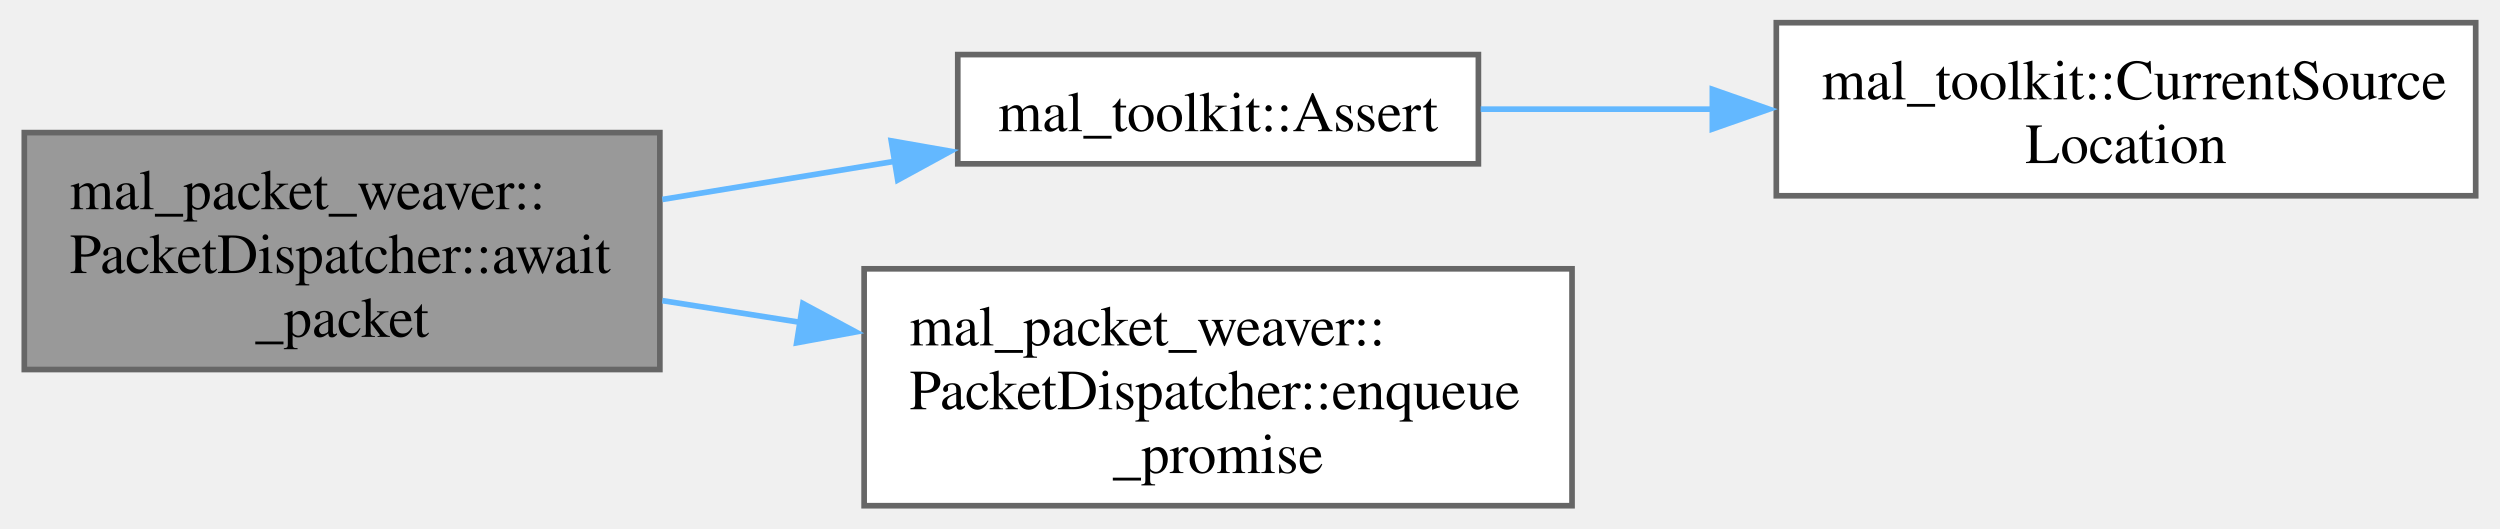
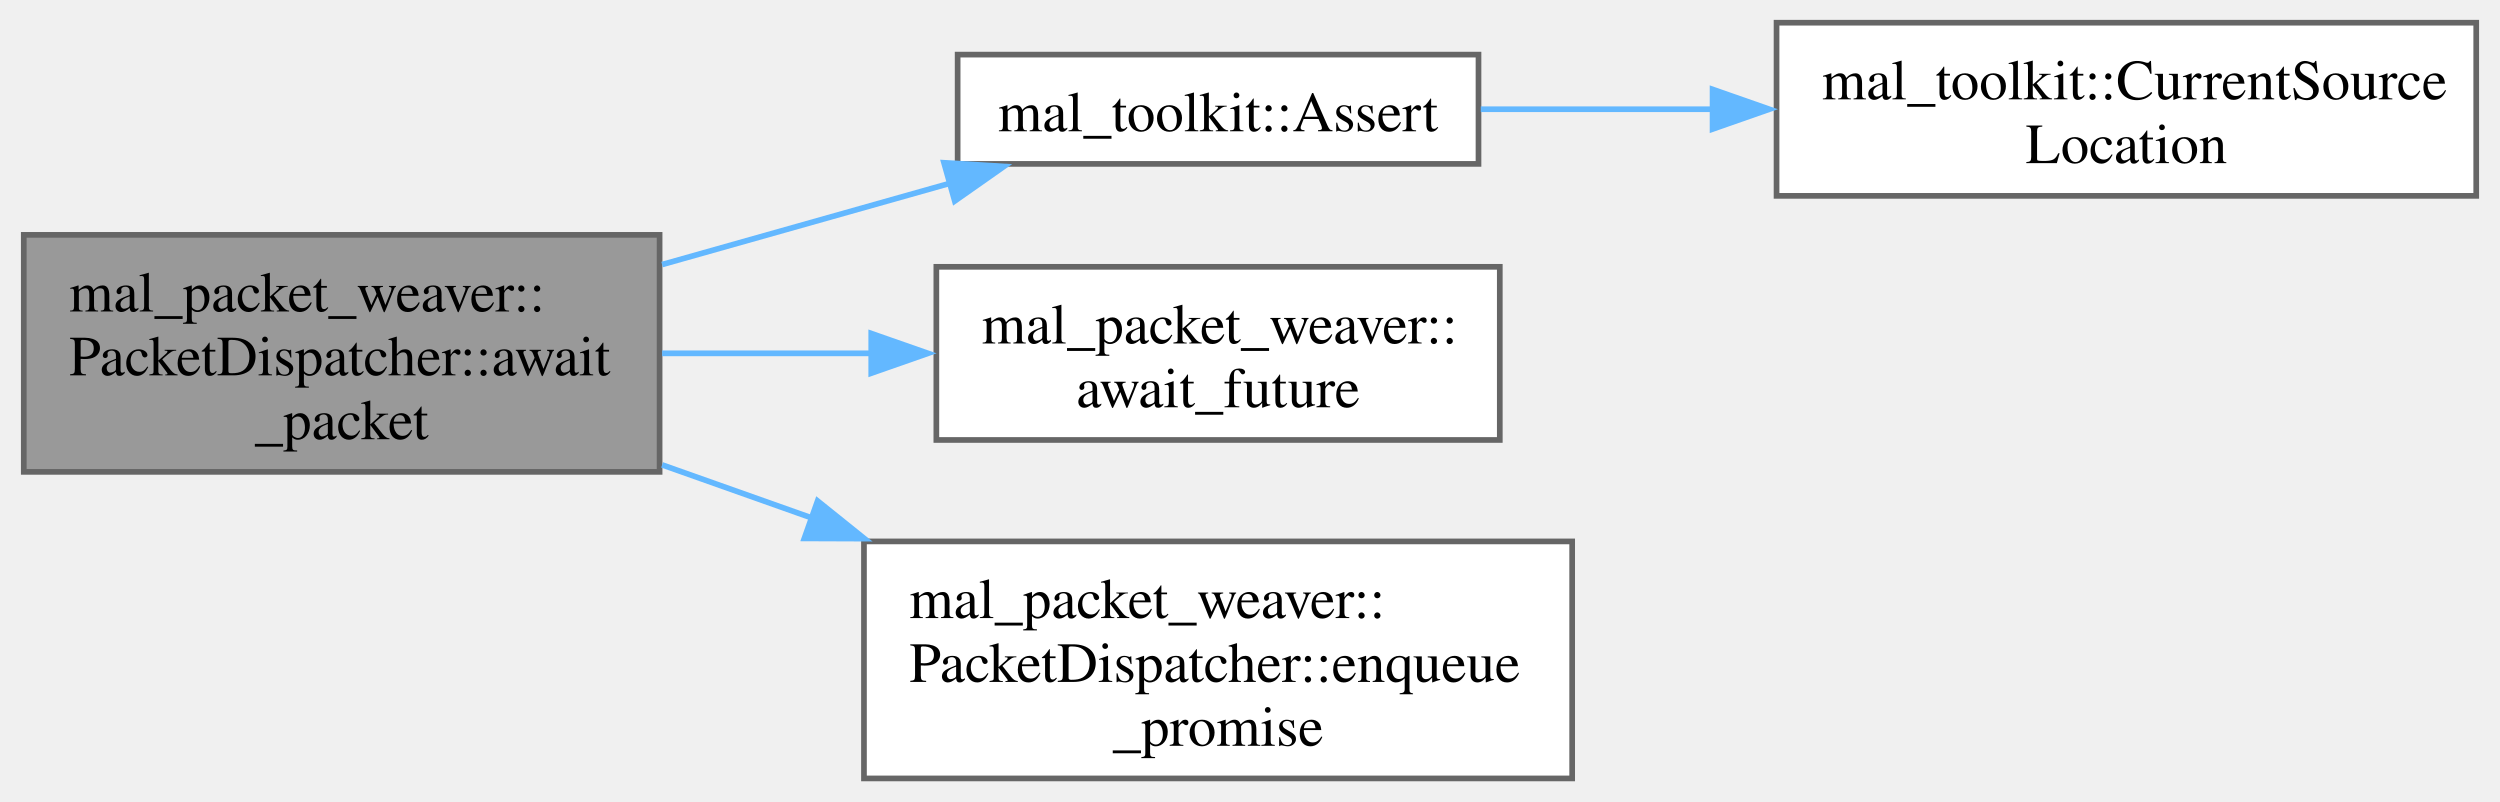
- <svg xmlns="http://www.w3.org/2000/svg" xmlns:xlink="http://www.w3.org/1999/xlink" width="440pt" height="93pt" viewBox="0.00 0.00 440.00 93.12">
-   <g id="graph0" class="graph" transform="scale(1 1) rotate(0) translate(4 89.12)">
+ <svg xmlns="http://www.w3.org/2000/svg" xmlns:xlink="http://www.w3.org/1999/xlink" width="440pt" height="141pt" viewBox="0.00 0.00 440.00 141.12">
+   <g id="graph0" class="graph" transform="scale(1 1) rotate(0) translate(4 137.12)">
    <g id="Node000001" class="node">
      <g id="a_Node000001">
        <a xlink:title="Wait until the packet is registered in the dispatch system and return as soon as possible.">
-           <polygon fill="#999999" stroke="#666666" points="112,-65.75 0,-65.75 0,-24 112,-24 112,-65.75" />
-           <text text-anchor="start" x="8" y="-52.25" font-family="Times,serif" font-size="10.00">mal_packet_weaver::</text>
-           <text text-anchor="start" x="8" y="-41" font-family="Times,serif" font-size="10.00">PacketDispatcher::await</text>
-           <text text-anchor="middle" x="56" y="-29.75" font-family="Times,serif" font-size="10.00">_packet</text>
+           <polygon fill="#999999" stroke="#666666" points="112,-95.75 0,-95.75 0,-54 112,-54 112,-95.75" />
+           <text text-anchor="start" x="8" y="-82.25" font-family="Times,serif" font-size="10.00">mal_packet_weaver::</text>
+           <text text-anchor="start" x="8" y="-71" font-family="Times,serif" font-size="10.00">PacketDispatcher::await</text>
+           <text text-anchor="middle" x="56" y="-59.75" font-family="Times,serif" font-size="10.00">_packet</text>
        </a>
      </g>
    </g>
    <g id="Node000002" class="node">
      <g id="a_Node000002">
        <a xlink:href="../../df/df5/namespacemal__toolkit.html#a1a10dbab8f9e26361eaa4af07f31713d" target="_top" xlink:title="Asserts a condition with customizable behavior based on debug mode.">
-           <polygon fill="white" stroke="#666666" points="256.25,-79.5 164.5,-79.5 164.5,-60.25 256.25,-60.25 256.25,-79.5" />
-           <text text-anchor="middle" x="210.38" y="-66" font-family="Times,serif" font-size="10.00">mal_toolkit::Assert</text>
+           <polygon fill="white" stroke="#666666" points="256.25,-127.5 164.5,-127.5 164.5,-108.25 256.25,-108.25 256.25,-127.5" />
+           <text text-anchor="middle" x="210.38" y="-114" font-family="Times,serif" font-size="10.00">mal_toolkit::Assert</text>
        </a>
      </g>
    </g>
    <g id="edge1_Node000001_Node000002" class="edge">
      <g id="a_edge1_Node000001_Node000002">
        <a xlink:title=" ">
-           <path fill="none" stroke="#63b8ff" d="M112.44,-53.97C125.87,-56.17 140.23,-58.53 153.67,-60.74" />
-           <polygon fill="#63b8ff" stroke="#63b8ff" points="152.78,-64.3 163.22,-62.47 153.92,-57.39 152.78,-64.3" />
+           <path fill="none" stroke="#63b8ff" d="M112.44,-90.52C129.19,-95.25 147.4,-100.38 163.45,-104.92" />
+           <polygon fill="#63b8ff" stroke="#63b8ff" points="162.09,-108.45 172.66,-107.8 163.99,-101.71 162.09,-108.45" />
        </a>
      </g>
    </g>
    <g id="Node000004" class="node">
      <g id="a_Node000004">
+         <a xlink:href="../../d6/de9/namespacemal__packet__weaver.html#af2c5029afaa161f2ddd273bc2f46d4f5" target="_top" xlink:title="Awaiting an std::future with Boost.Asio integration.">
+           <polygon fill="white" stroke="#666666" points="260,-90.12 160.75,-90.12 160.75,-59.62 260,-59.62 260,-90.12" />
+           <text text-anchor="start" x="168.75" y="-76.62" font-family="Times,serif" font-size="10.00">mal_packet_weaver::</text>
+           <text text-anchor="middle" x="210.38" y="-65.38" font-family="Times,serif" font-size="10.00">await_future</text>
+         </a>
+       </g>
+     </g>
+     <g id="edge3_Node000001_Node000004" class="edge">
+       <g id="a_edge3_Node000001_Node000004">
+         <a xlink:title=" ">
+           <path fill="none" stroke="#63b8ff" d="M112.44,-74.88C124.43,-74.88 137.16,-74.88 149.31,-74.88" />
+           <polygon fill="#63b8ff" stroke="#63b8ff" points="149.28,-78.38 159.28,-74.88 149.28,-71.38 149.28,-78.38" />
+         </a>
+       </g>
+     </g>
+     <g id="Node000005" class="node">
+       <g id="a_Node000005">
        <a xlink:href="../../d4/d61/classmal__packet__weaver_1_1_packet_dispatcher.html#af4ee0a486c569b7e413cb5740b5625de" target="_top" xlink:title="Enqueues a promise associated with a packet.">
          <polygon fill="white" stroke="#666666" points="272.75,-41.75 148,-41.75 148,0 272.75,0 272.75,-41.75" />
          <text text-anchor="start" x="156" y="-28.25" font-family="Times,serif" font-size="10.00">mal_packet_weaver::</text>
          <text text-anchor="start" x="156" y="-17" font-family="Times,serif" font-size="10.00">PacketDispatcher::enqueue</text>
          <text text-anchor="middle" x="210.38" y="-5.75" font-family="Times,serif" font-size="10.00">_promise</text>
        </a>
      </g>
    </g>
-     <g id="edge3_Node000001_Node000004" class="edge">
-       <g id="a_edge3_Node000001_Node000004">
+     <g id="edge4_Node000001_Node000005" class="edge">
+       <g id="a_edge4_Node000001_Node000005">
        <a xlink:title=" ">
-           <path fill="none" stroke="#63b8ff" d="M112.44,-36.14C120.37,-34.89 128.62,-33.59 136.82,-32.3" />
-           <polygon fill="#63b8ff" stroke="#63b8ff" points="137.2,-35.63 146.53,-30.62 136.11,-28.71 137.2,-35.63" />
+           <path fill="none" stroke="#63b8ff" d="M112.44,-55.23C121,-52.19 129.95,-49.02 138.79,-45.89" />
+           <polygon fill="#63b8ff" stroke="#63b8ff" points="139.83,-48.88 148.09,-42.24 137.49,-42.28 139.83,-48.88" />
        </a>
      </g>
    </g>
    <g id="Node000003" class="node">
      <g id="a_Node000003">
        <a xlink:href="../../df/df5/namespacemal__toolkit.html#a27bf9441da264c7f90650042e9e30f40" target="_top" xlink:title="Returns an empty string representing the current source location.">
-           <polygon fill="white" stroke="#666666" points="432,-85.12 308.75,-85.12 308.75,-54.62 432,-54.62 432,-85.12" />
-           <text text-anchor="start" x="316.75" y="-71.62" font-family="Times,serif" font-size="10.00">mal_toolkit::CurrentSource</text>
-           <text text-anchor="middle" x="370.38" y="-60.38" font-family="Times,serif" font-size="10.00">Location</text>
+           <polygon fill="white" stroke="#666666" points="432,-133.12 308.75,-133.12 308.75,-102.62 432,-102.62 432,-133.12" />
+           <text text-anchor="start" x="316.75" y="-119.62" font-family="Times,serif" font-size="10.00">mal_toolkit::CurrentSource</text>
+           <text text-anchor="middle" x="370.38" y="-108.38" font-family="Times,serif" font-size="10.00">Location</text>
        </a>
      </g>
    </g>
    <g id="edge2_Node000002_Node000003" class="edge">
      <g id="a_edge2_Node000002_Node000003">
        <a xlink:title=" ">
-           <path fill="none" stroke="#63b8ff" d="M256.65,-69.88C269.51,-69.88 283.84,-69.88 297.86,-69.88" />
-           <polygon fill="#63b8ff" stroke="#63b8ff" points="297.48,-73.38 307.48,-69.88 297.48,-66.38 297.48,-73.38" />
+           <path fill="none" stroke="#63b8ff" d="M256.65,-117.88C269.51,-117.88 283.84,-117.88 297.86,-117.88" />
+           <polygon fill="#63b8ff" stroke="#63b8ff" points="297.48,-121.38 307.48,-117.88 297.48,-114.38 297.48,-121.38" />
        </a>
      </g>
    </g>
  </g>
</svg>
